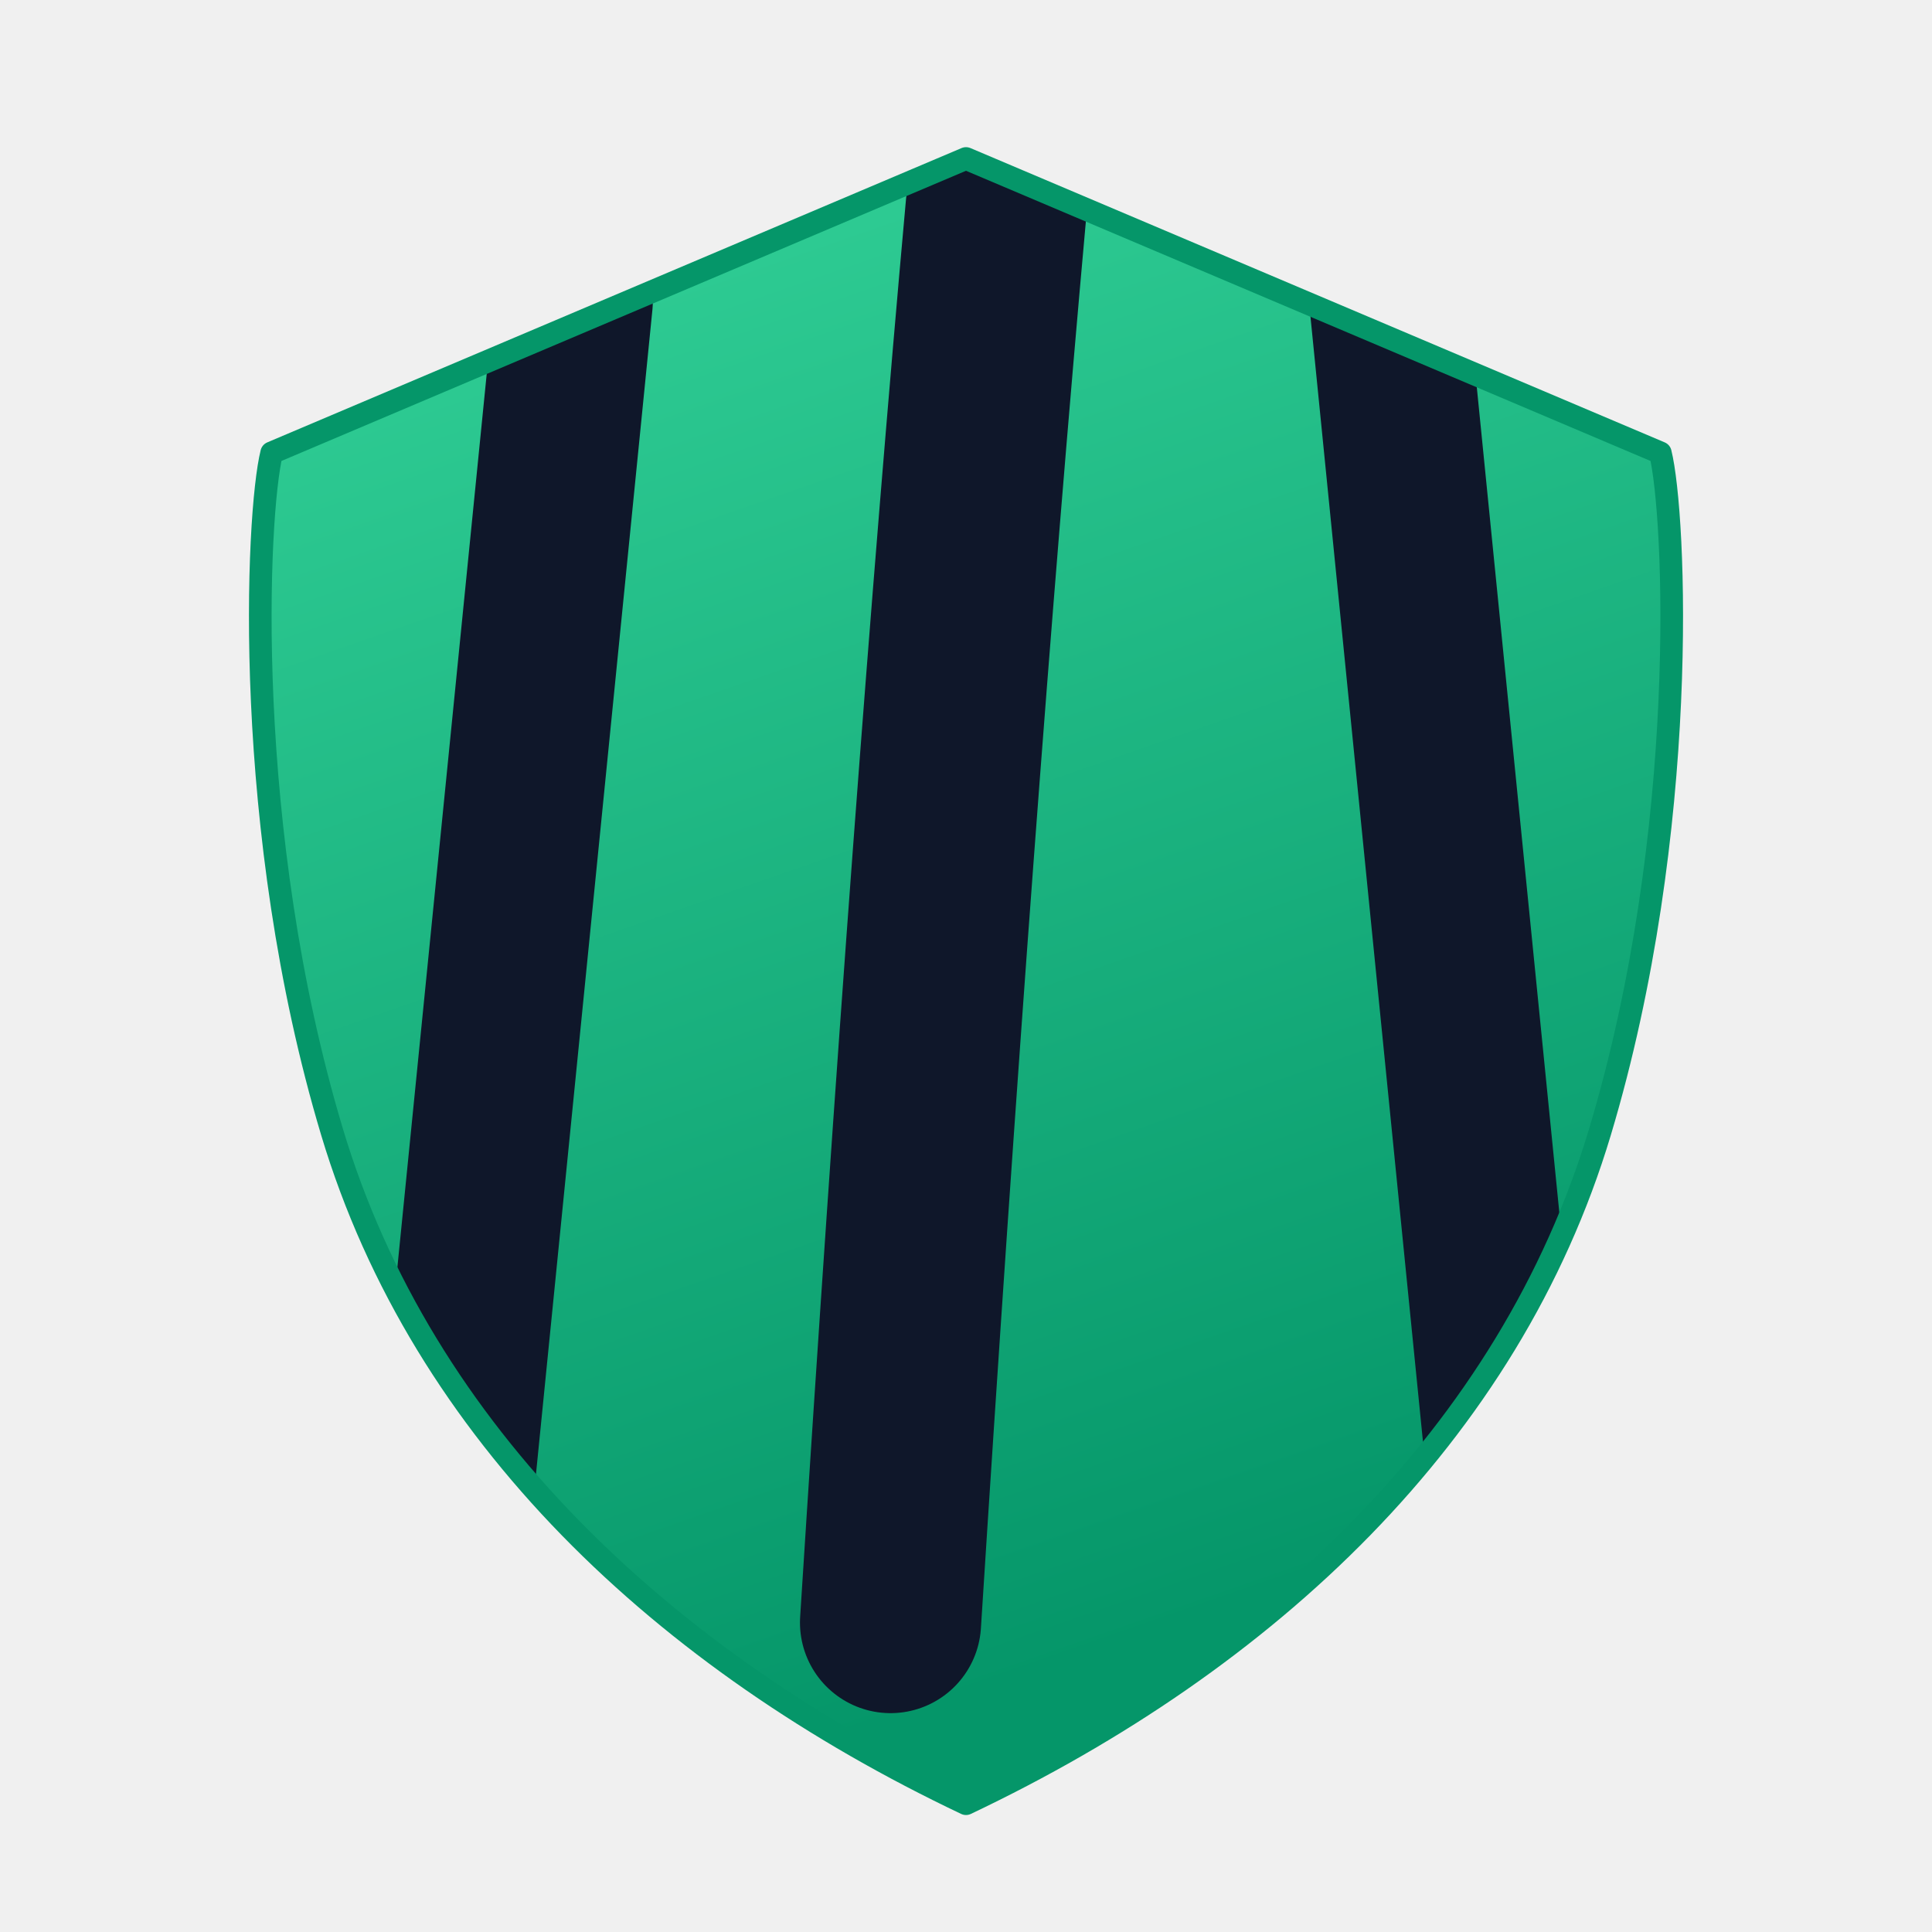
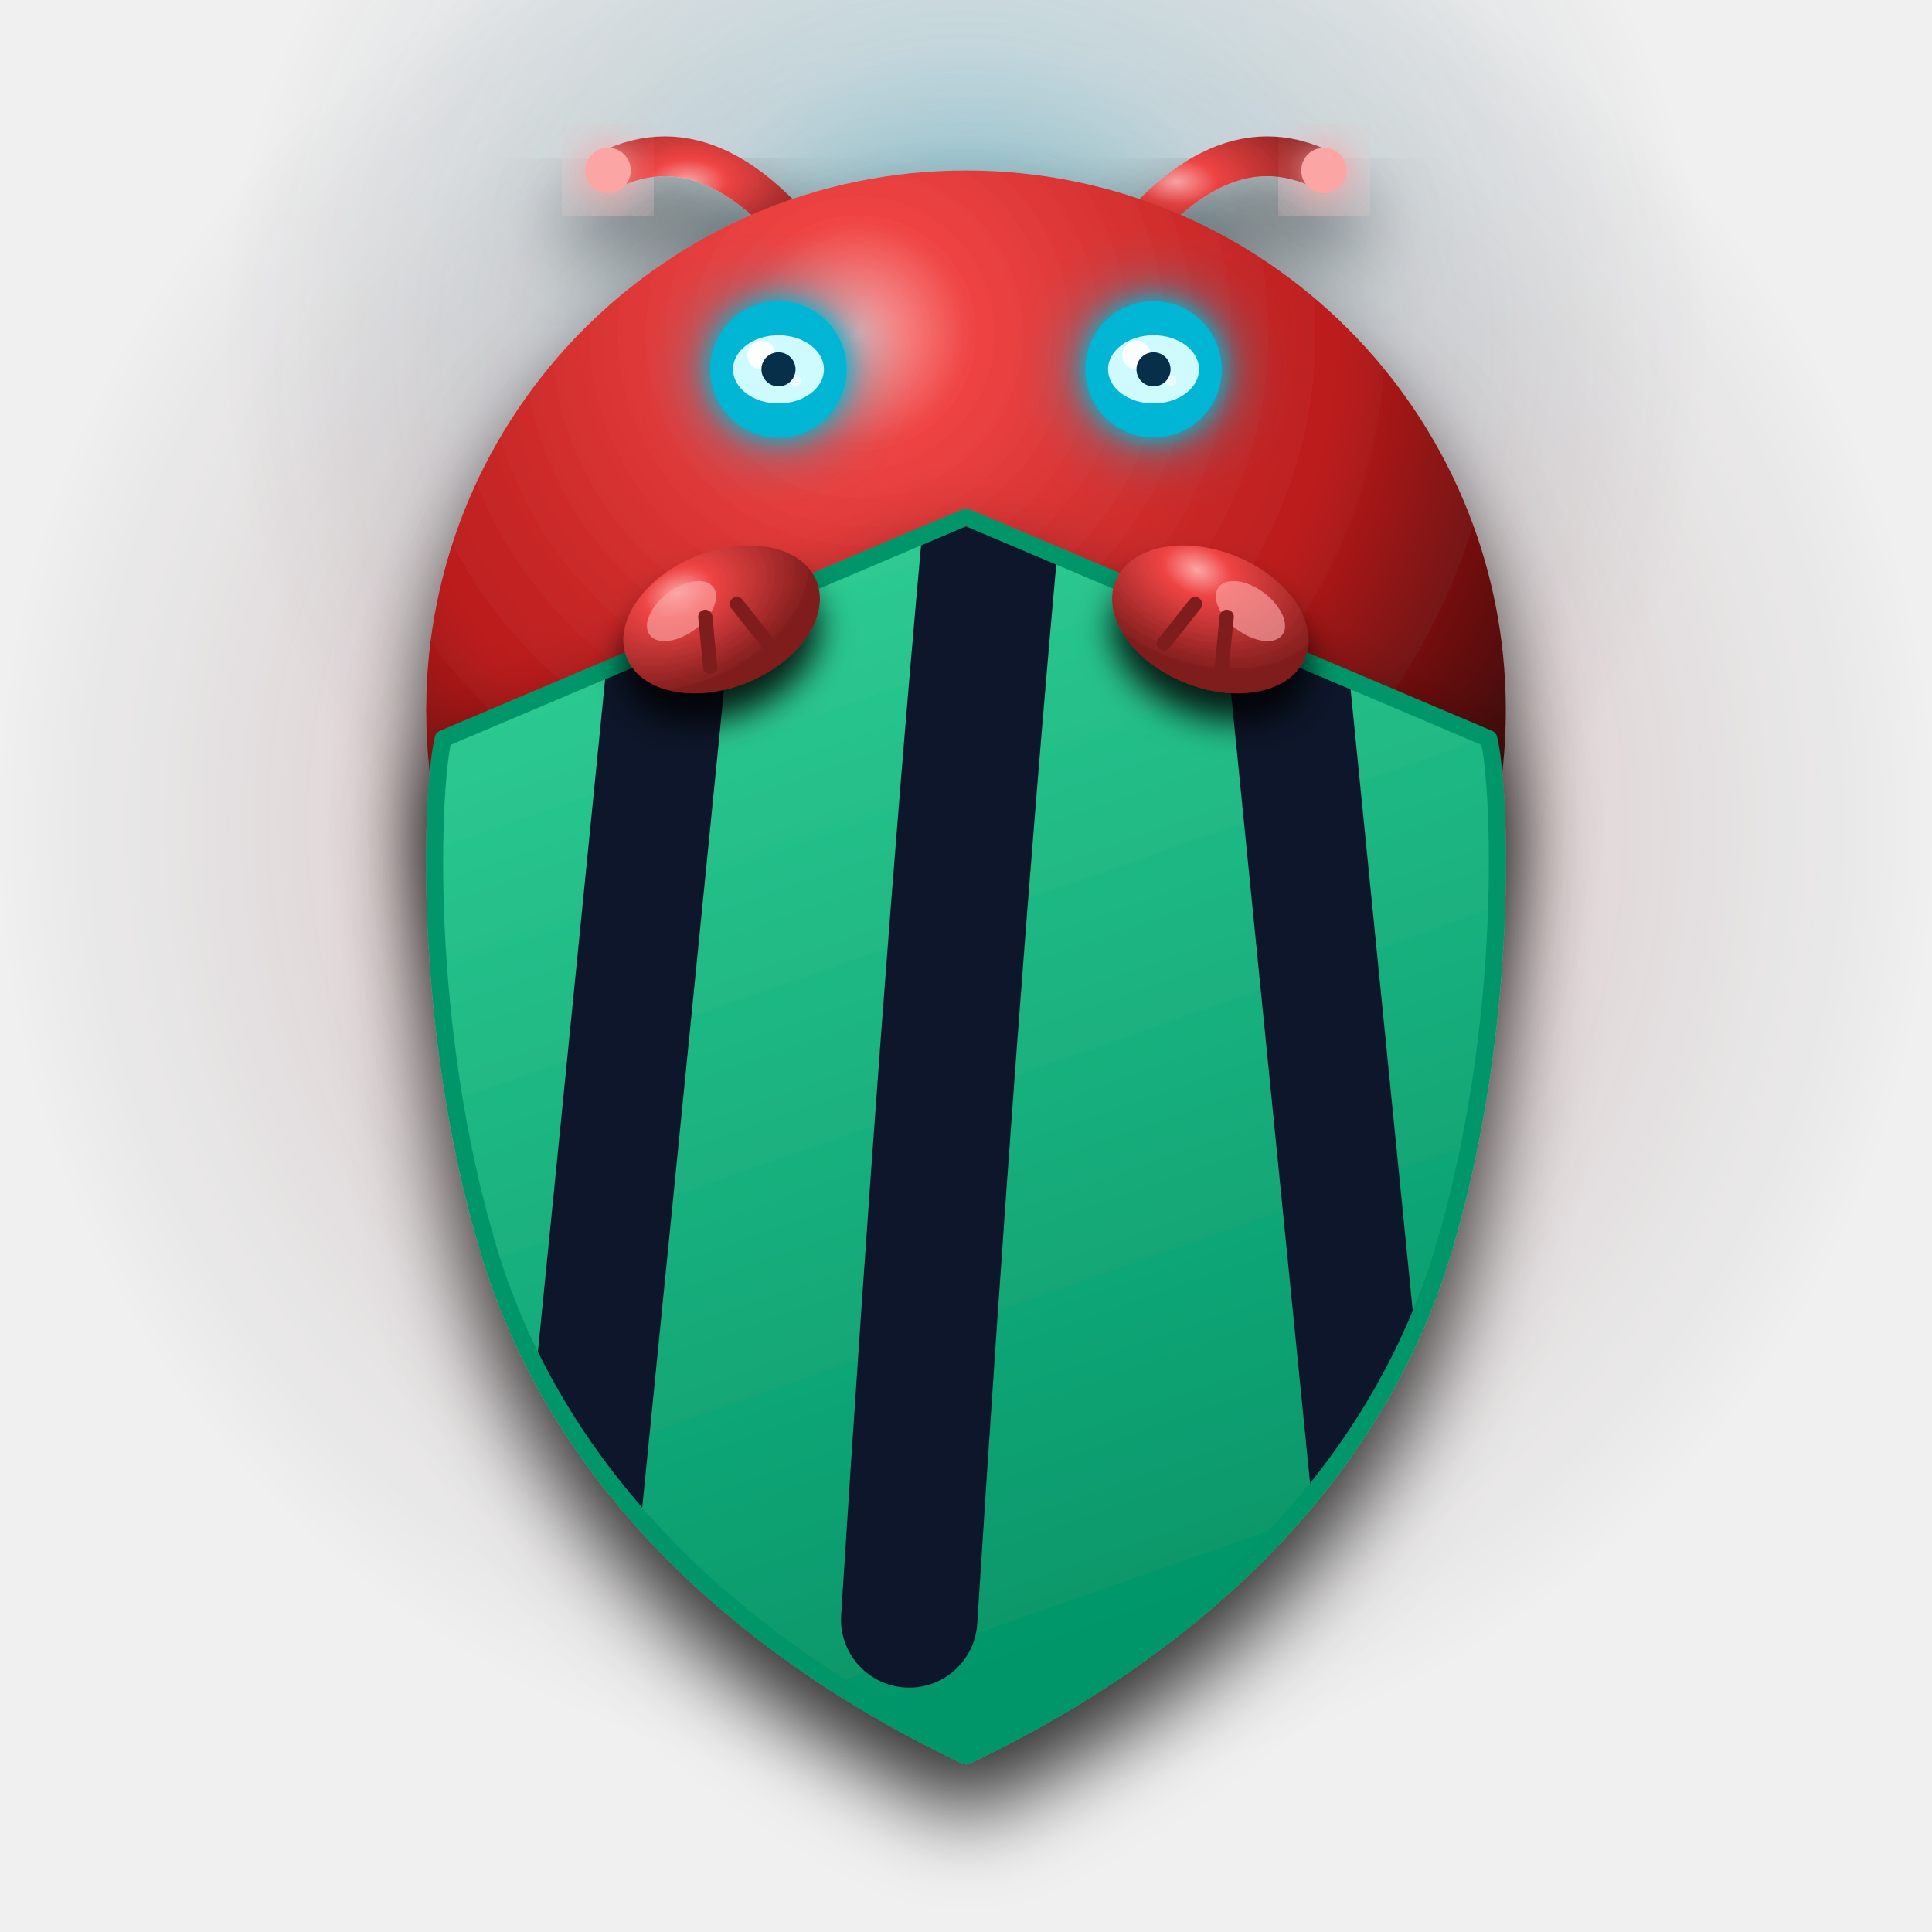
- <svg xmlns="http://www.w3.org/2000/svg" viewBox="0 0 512 512">
+ <svg xmlns="http://www.w3.org/2000/svg" viewBox="-84 -140 680 680">
  <defs>
+     <filter id="neon-cyan" x="-50%" y="-50%" width="200%" height="200%">
+       <feGaussianBlur in="SourceGraphic" stdDeviation="4" result="blur1" />
+       <feGaussianBlur in="SourceGraphic" stdDeviation="12" result="blur2" />
+       <feMerge>
+         <feMergeNode in="blur2" />
+         <feMergeNode in="blur1" />
+         <feMergeNode in="SourceGraphic" />
+       </feMerge>
+     </filter>
+     <filter id="neon-red" x="-50%" y="-50%" width="200%" height="200%">
+       <feGaussianBlur in="SourceGraphic" stdDeviation="6" result="blur1" />
+       <feGaussianBlur in="SourceGraphic" stdDeviation="18" result="blur2" />
+       <feMerge>
+         <feMergeNode in="blur2" />
+         <feMergeNode in="blur1" />
+         <feMergeNode in="SourceGraphic" />
+       </feMerge>
+     </filter>
+     <filter id="drop-shadow" x="-30%" y="-30%" width="160%" height="160%">
+       <feDropShadow dx="0" dy="18" stdDeviation="15" flood-color="#000000" flood-opacity="0.8" />
+     </filter>
+     <filter id="shadow-claws" x="-30%" y="-30%" width="160%" height="160%">
+       <feDropShadow dx="0" dy="10" stdDeviation="6" flood-color="#000000" flood-opacity="0.85" />
+     </filter>
+     <radialGradient id="claw-body" cx="40%" cy="15%" r="70%">
+       <stop offset="0%" stop-color="#fca5a5" />
+       <stop offset="15%" stop-color="#ef4444" />
+       <stop offset="65%" stop-color="#b91c1c" />
+       <stop offset="100%" stop-color="#450a0a" />
+     </radialGradient>
+     <radialGradient id="claw-hand" cx="35%" cy="20%" r="70%">
+       <stop offset="0%" stop-color="#fca5a5" />
+       <stop offset="25%" stop-color="#ef4444" />
+       <stop offset="100%" stop-color="#7f1d1d" />
+     </radialGradient>
+     <radialGradient id="aura-cyan" cx="50%" cy="50%" r="50%">
+       <stop offset="0%" stop-color="#06b6d4" stop-opacity="0.5" />
+       <stop offset="40%" stop-color="#0891b2" stop-opacity="0.15" />
+       <stop offset="100%" stop-color="#020617" stop-opacity="0" />
+     </radialGradient>
+     <radialGradient id="aura-red" cx="50%" cy="50%" r="50%">
+       <stop offset="0%" stop-color="#ef4444" stop-opacity="0.4" />
+       <stop offset="50%" stop-color="#991b1b" stop-opacity="0.15" />
+       <stop offset="100%" stop-color="#020617" stop-opacity="0" />
+     </radialGradient>
    <linearGradient id="shield" x1="0" y1="0" x2="0.3" y2="1">
      <stop offset="0%" stop-color="#34d399" />
      <stop offset="100%" stop-color="#059669" />
-     </linearGradient>
-     <linearGradient id="claw" x1="0" y1="0" x2="0" y2="1">
-       <stop offset="0%" stop-color="#f87171" />
-       <stop offset="100%" stop-color="#dc2626" />
    </linearGradient>
    <clipPath id="shield-clip">
      <path d="M256 42 L440 120 C444 136 448 220 424 300 C400 380 336 440 256 478 C176 440 112 380 88 300 C64 220 68 136 72 120 Z" />
    </clipPath>
  </defs>
-   <path d="M256 42 L440 120 C444 136 448 220 424 300 C400 380 336 440 256 478 C176 440 112 380 88 300 C64 220 68 136 72 120 Z" fill="url(#shield)" />
-   <g clip-path="url(#shield-clip)">
-     <path d="M152 80 Q140 200 120 400" stroke="#0f172a" stroke-width="42" stroke-linecap="round" fill="none" />
-     <path d="M264 55 Q250 210 236 430" stroke="#0f172a" stroke-width="48" stroke-linecap="round" fill="none" />
-     <path d="M368 80 Q380 200 400 400" stroke="#0f172a" stroke-width="42" stroke-linecap="round" fill="none" />
+   <circle cx="256" cy="150" r="340" fill="url(#aura-red)" pointer-events="none" />
+   <circle cx="256" cy="-20" r="260" fill="url(#aura-cyan)" pointer-events="none" />
+   <g id="openclaw">
+     <g filter="url(#drop-shadow)">
+       <path d="M210 -40 Q170 -100 130 -80" fill="none" stroke="url(#claw-hand)" stroke-width="14" stroke-linecap="round" />
+       <circle cx="130" cy="-80" r="8" fill="#fca5a5" filter="url(#neon-red)" />
+       <path d="M302 -40 Q342 -100 382 -80" fill="none" stroke="url(#claw-hand)" stroke-width="14" stroke-linecap="round" />
+       <circle cx="382" cy="-80" r="8" fill="#fca5a5" filter="url(#neon-red)" />
+     </g>
+     <circle cx="256" cy="110" r="190" fill="url(#claw-body)" filter="url(#drop-shadow)" />
+     <g>
+       <circle cx="190" cy="-10" r="24" fill="#06b6d4" filter="url(#neon-cyan)" />
+       <ellipse cx="190" cy="-10" rx="16" ry="12" fill="#cffafe" />
+       <circle cx="184" cy="-15" r="5" fill="#ffffff" opacity="0.95" />
+       <circle cx="196" cy="-6" r="2" fill="#ffffff" opacity="0.6" />
+       <circle cx="190" cy="-10" r="6" fill="#082f49" />
+       <circle cx="322" cy="-10" r="24" fill="#06b6d4" filter="url(#neon-cyan)" />
+       <ellipse cx="322" cy="-10" rx="16" ry="12" fill="#cffafe" />
+       <circle cx="316" cy="-15" r="5" fill="#ffffff" opacity="0.95" />
+       <circle cx="328" cy="-6" r="2" fill="#ffffff" opacity="0.6" />
+       <circle cx="322" cy="-10" r="6" fill="#082f49" />
+     </g>
  </g>
-   <path d="M256 42 L440 120 C444 136 448 220 424 300 C400 380 336 440 256 478 C176 440 112 380 88 300 C64 220 68 136 72 120 Z" fill="none" stroke="#059669" stroke-width="6" stroke-linejoin="round" />
+   <g id="shield-front" filter="url(#drop-shadow)">
+     <path d="M256 42 L440 120 C444 136 448 220 424 300 C400 380 336 440 256 478 C176 440 112 380 88 300 C64 220 68 136 72 120 Z" fill="url(#shield)" />
+     <g clip-path="url(#shield-clip)">
+       <path d="M152 80 Q140 200 120 400" stroke="#0f172a" stroke-width="42" stroke-linecap="round" fill="none" />
+       <path d="M264 55 Q250 210 236 430" stroke="#0f172a" stroke-width="48" stroke-linecap="round" fill="none" />
+       <path d="M368 80 Q380 200 400 400" stroke="#0f172a" stroke-width="42" stroke-linecap="round" fill="none" />
+     </g>
+     <path d="M256 42 L440 120 C444 136 448 220 424 300 C400 380 336 440 256 478 C176 440 112 380 88 300 C64 220 68 136 72 120 Z" fill="none" stroke="#059669" stroke-width="6" stroke-linejoin="round" />
+   </g>
+   <g filter="url(#shadow-claws)">
+     <g transform="translate(170, 78) rotate(-22)">
+       <ellipse cx="0" cy="0" rx="36" ry="24" fill="url(#claw-hand)" />
+       <ellipse cx="-12" cy="-8" rx="14" ry="8" fill="#fca5a5" opacity="0.65" transform="rotate(-15 -12 -8)" />
+       <path d="M -10 14 L -5 -3" stroke="#7f1d1d" stroke-width="5" stroke-linecap="round" />
+       <path d="M 12 14 L 7 -3" stroke="#7f1d1d" stroke-width="5" stroke-linecap="round" />
+     </g>
+     <g transform="translate(342, 78) rotate(22)">
+       <ellipse cx="0" cy="0" rx="36" ry="24" fill="url(#claw-hand)" />
+       <ellipse cx="12" cy="-8" rx="14" ry="8" fill="#fca5a5" opacity="0.65" transform="rotate(15 12 -8)" />
+       <path d="M 10 14 L 5 -3" stroke="#7f1d1d" stroke-width="5" stroke-linecap="round" />
+       <path d="M -12 14 L -7 -3" stroke="#7f1d1d" stroke-width="5" stroke-linecap="round" />
+     </g>
+   </g>
</svg>
